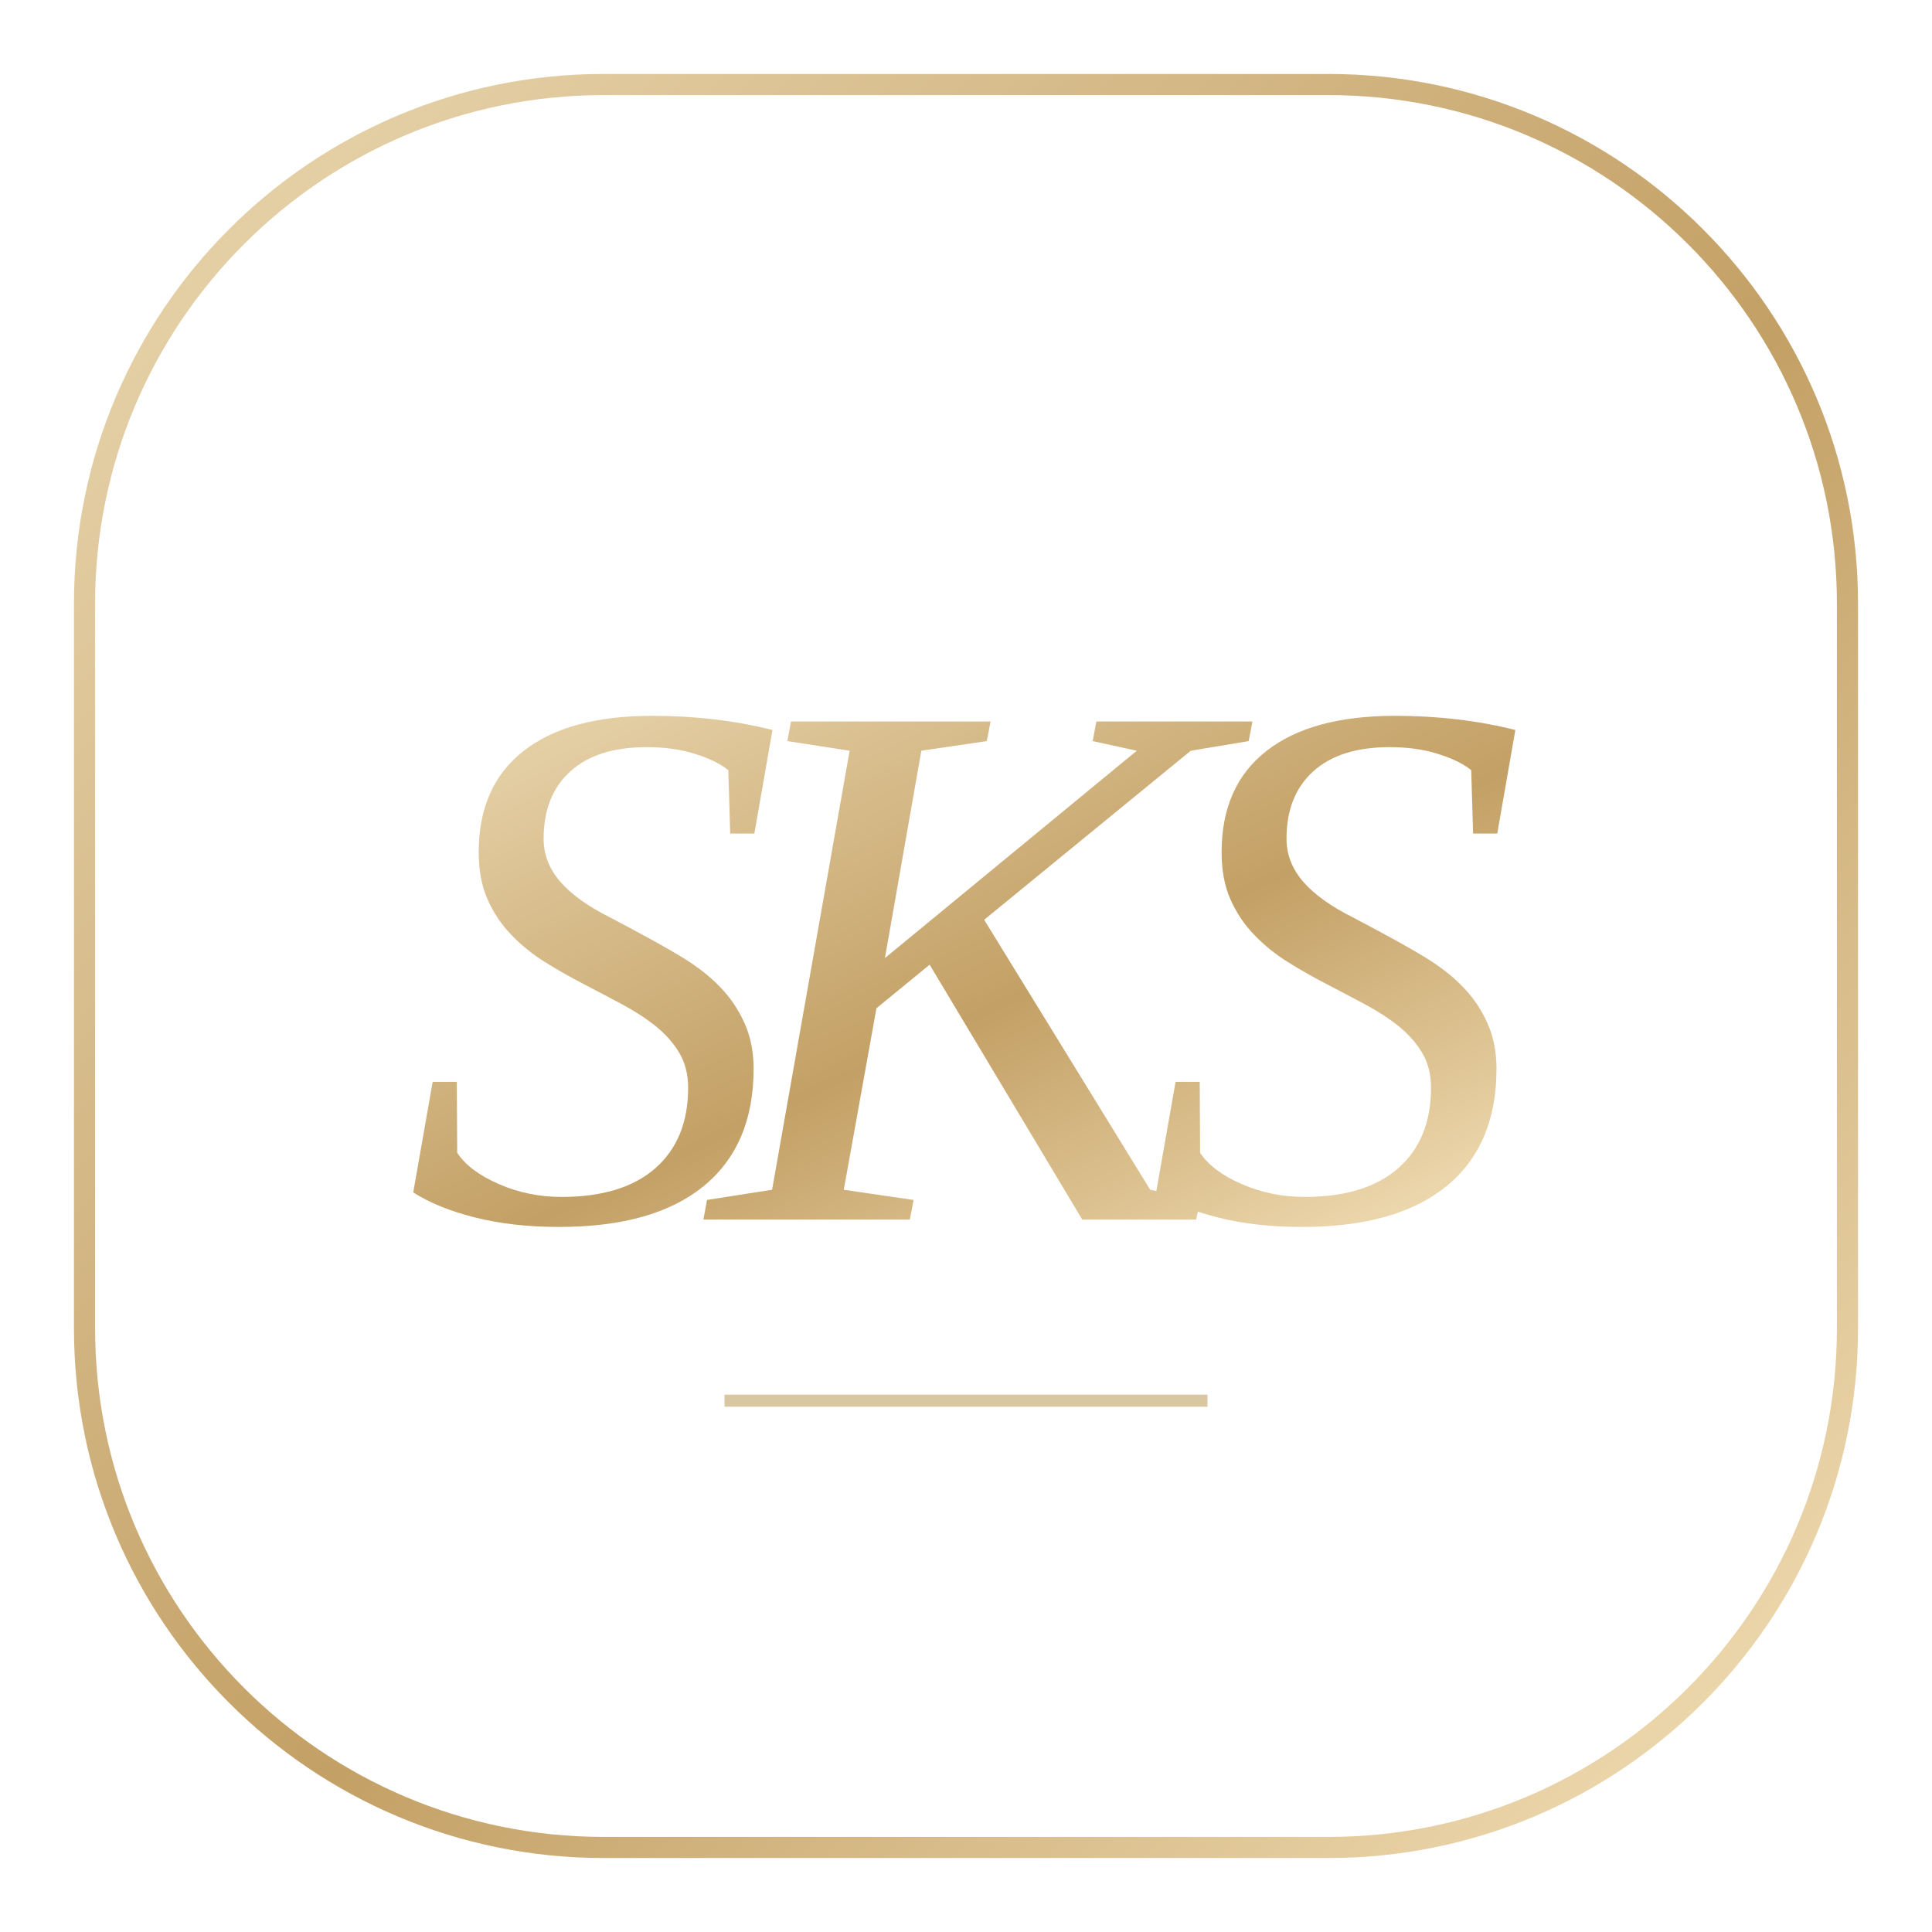
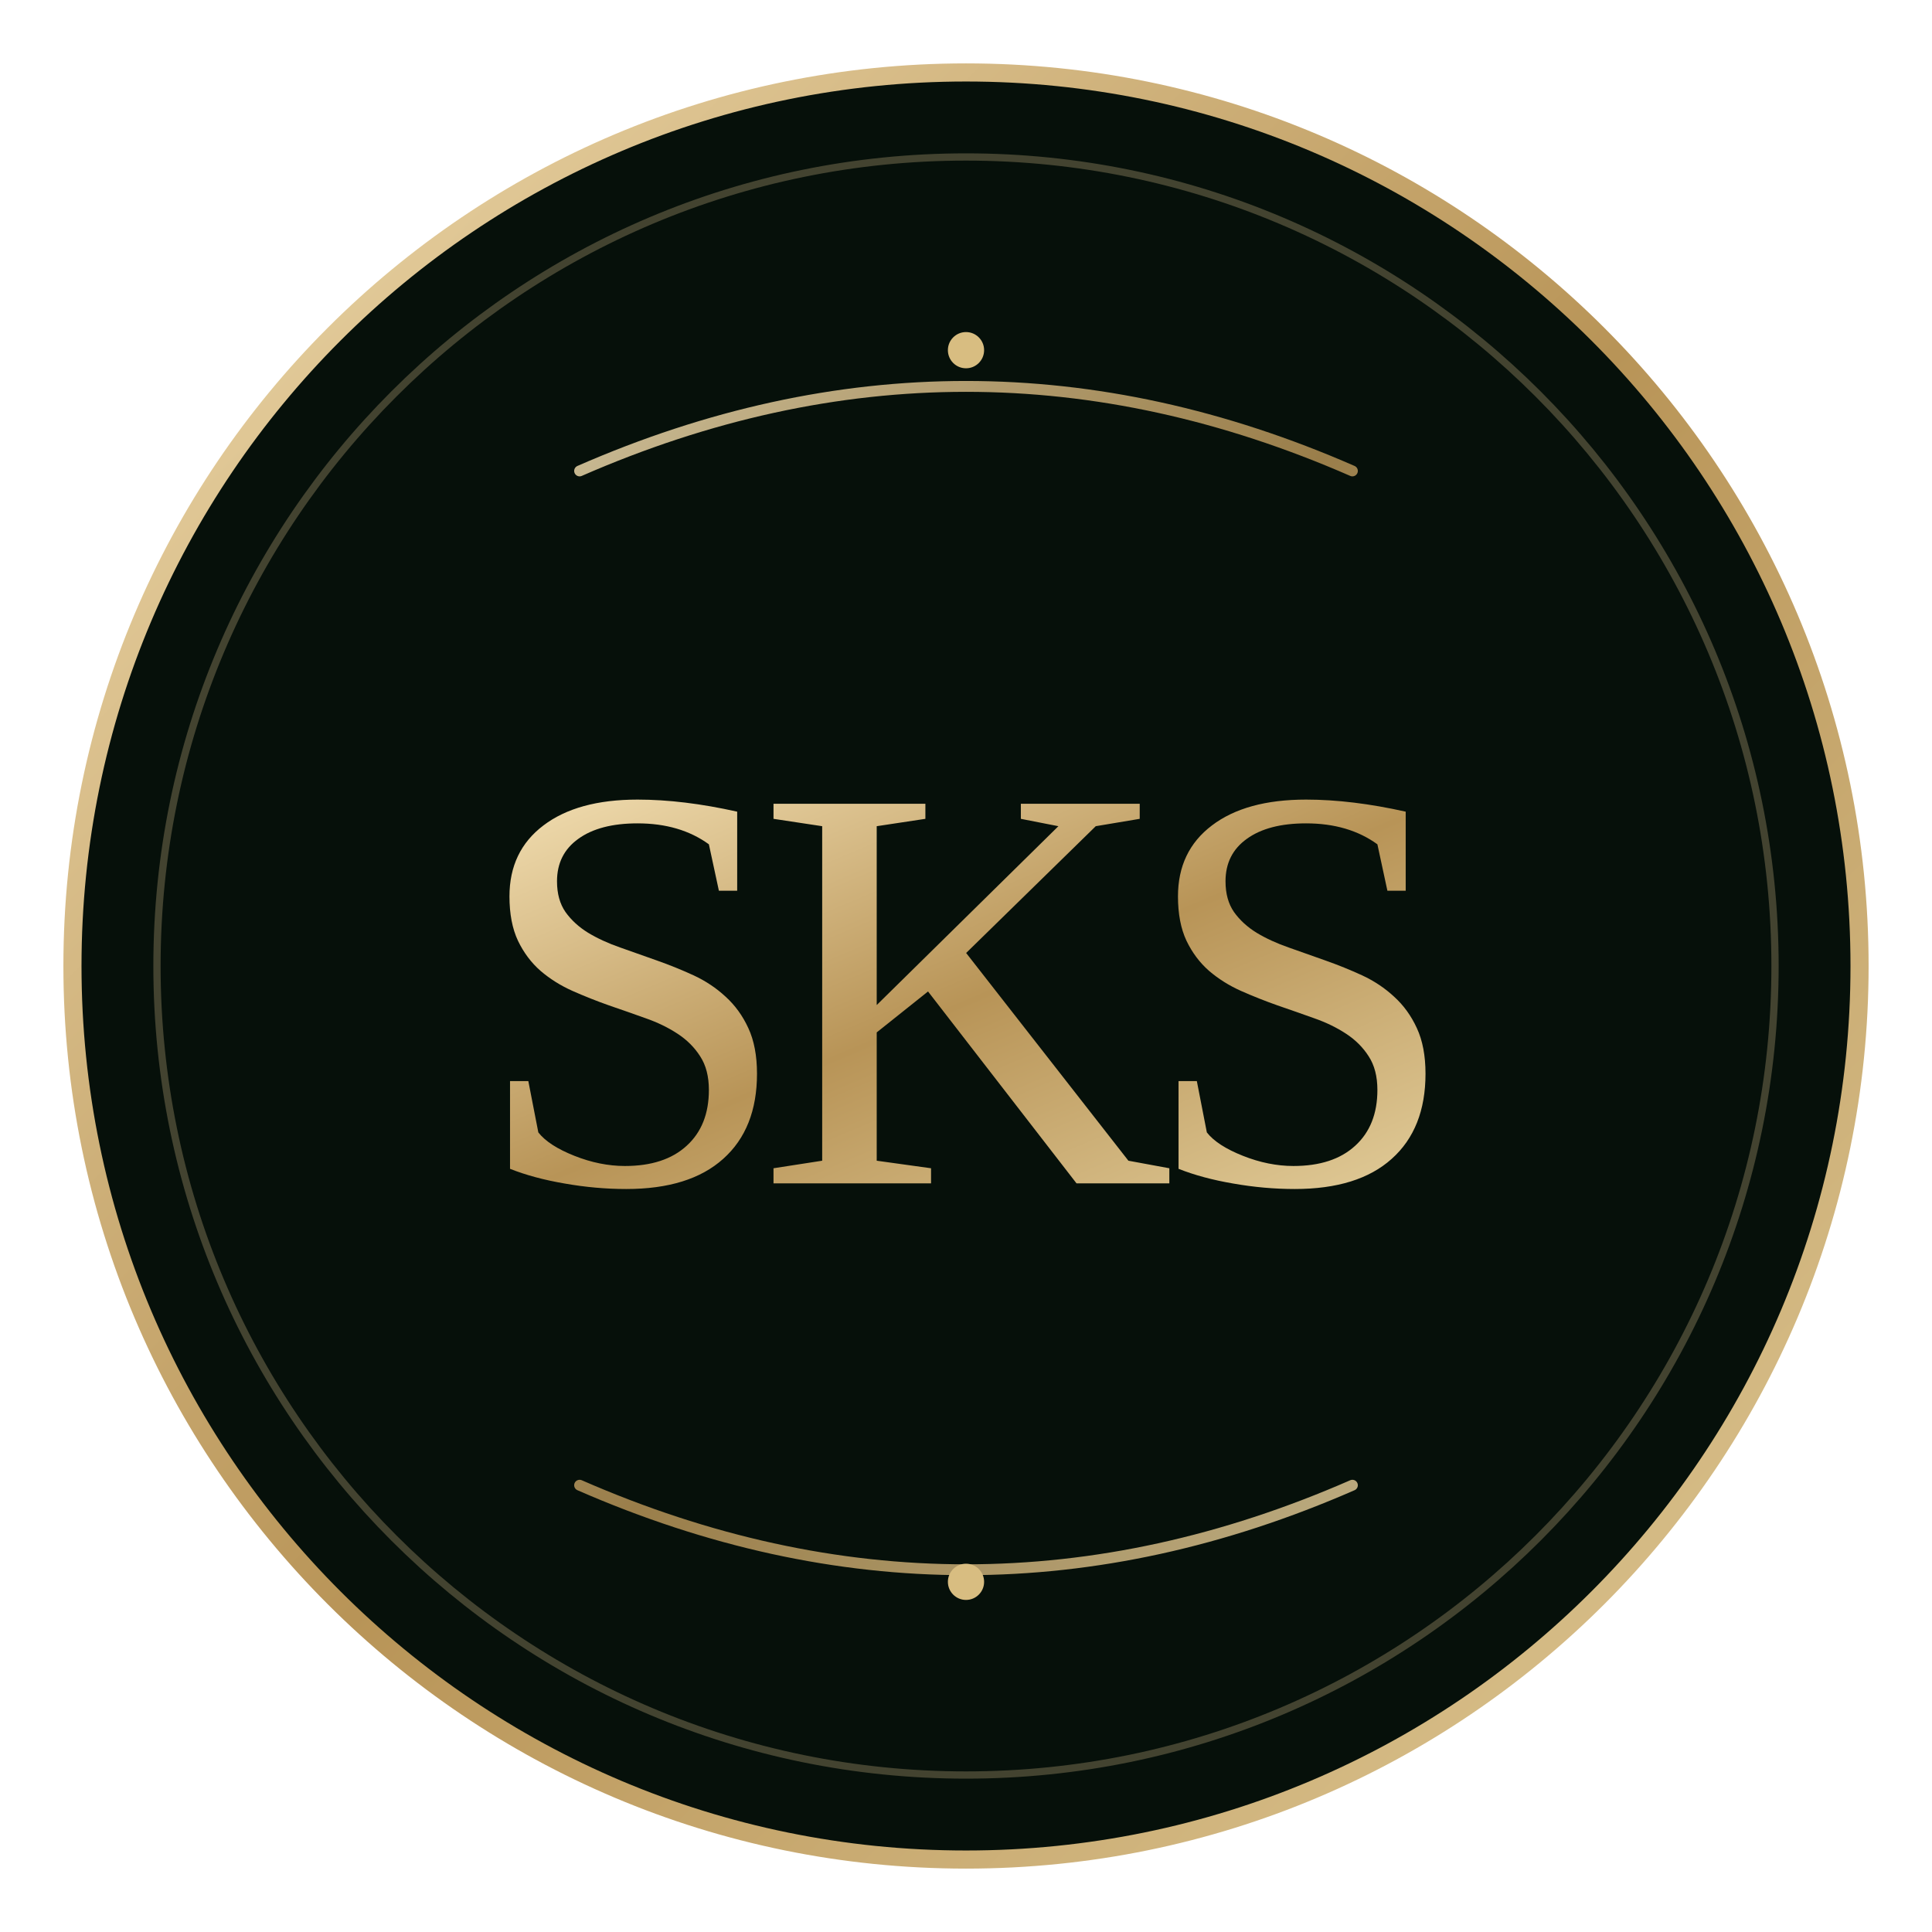
- <svg xmlns="http://www.w3.org/2000/svg" viewBox="0 0 160 160" role="img" aria-labelledby="title">
+ <svg xmlns="http://www.w3.org/2000/svg" viewBox="0 0 160 160" role="img" aria-labelledby="sks-title">
  <defs>
-     <linearGradient id="sks-gold" x1="0" y1="0" x2="1" y2="1">
-       <stop stop-color="#ead7b0" />
-       <stop offset=".55" stop-color="#c3a065" />
-       <stop offset="1" stop-color="#f3e0b8" />
+     <linearGradient id="sks-foil" x1="0" y1="0" x2="1" y2="1">
+       <stop stop-color="#f1ddb0" />
+       <stop offset=".51" stop-color="#b89457" />
+       <stop offset="1" stop-color="#e1cb98" />
    </linearGradient>
  </defs>
-   <rect x="7" y="7" width="146" height="146" rx="43" fill="none" stroke="url(#sks-gold)" stroke-width="1.75" />
-   <text x="80" y="101" text-anchor="middle" fill="url(#sks-gold)" font-family="STIX Two Text, Georgia, Times New Roman, serif" font-size="63" font-style="italic" font-weight="500" letter-spacing="-6">SKS</text>
-   <path d="M60 116h40" fill="none" stroke="#cbb17e" stroke-width="1" opacity=".72" />
+   <circle cx="80" cy="80" r="74" fill="#06100a" stroke="url(#sks-foil)" stroke-width="1.5" />
+   <circle cx="80" cy="80" r="67" fill="none" stroke="#d3bd8b" stroke-opacity=".30" stroke-width=".6" />
+   <path d="M48 39 Q80 25 112 39 M48 123 Q80 137 112 123" fill="none" stroke="url(#sks-foil)" stroke-width=".9" stroke-linecap="round" opacity=".83" />
+   <text x="80" y="98" text-anchor="middle" fill="url(#sks-foil)" font-family="STIX Two Text, Georgia, Times New Roman, serif" font-size="48" font-style="normal" font-weight="400" letter-spacing="-3">SKS</text>
+   <circle cx="80" cy="29" r="1.5" fill="#d8bd81" />
+   <circle cx="80" cy="131" r="1.5" fill="#d8bd81" />
</svg>
